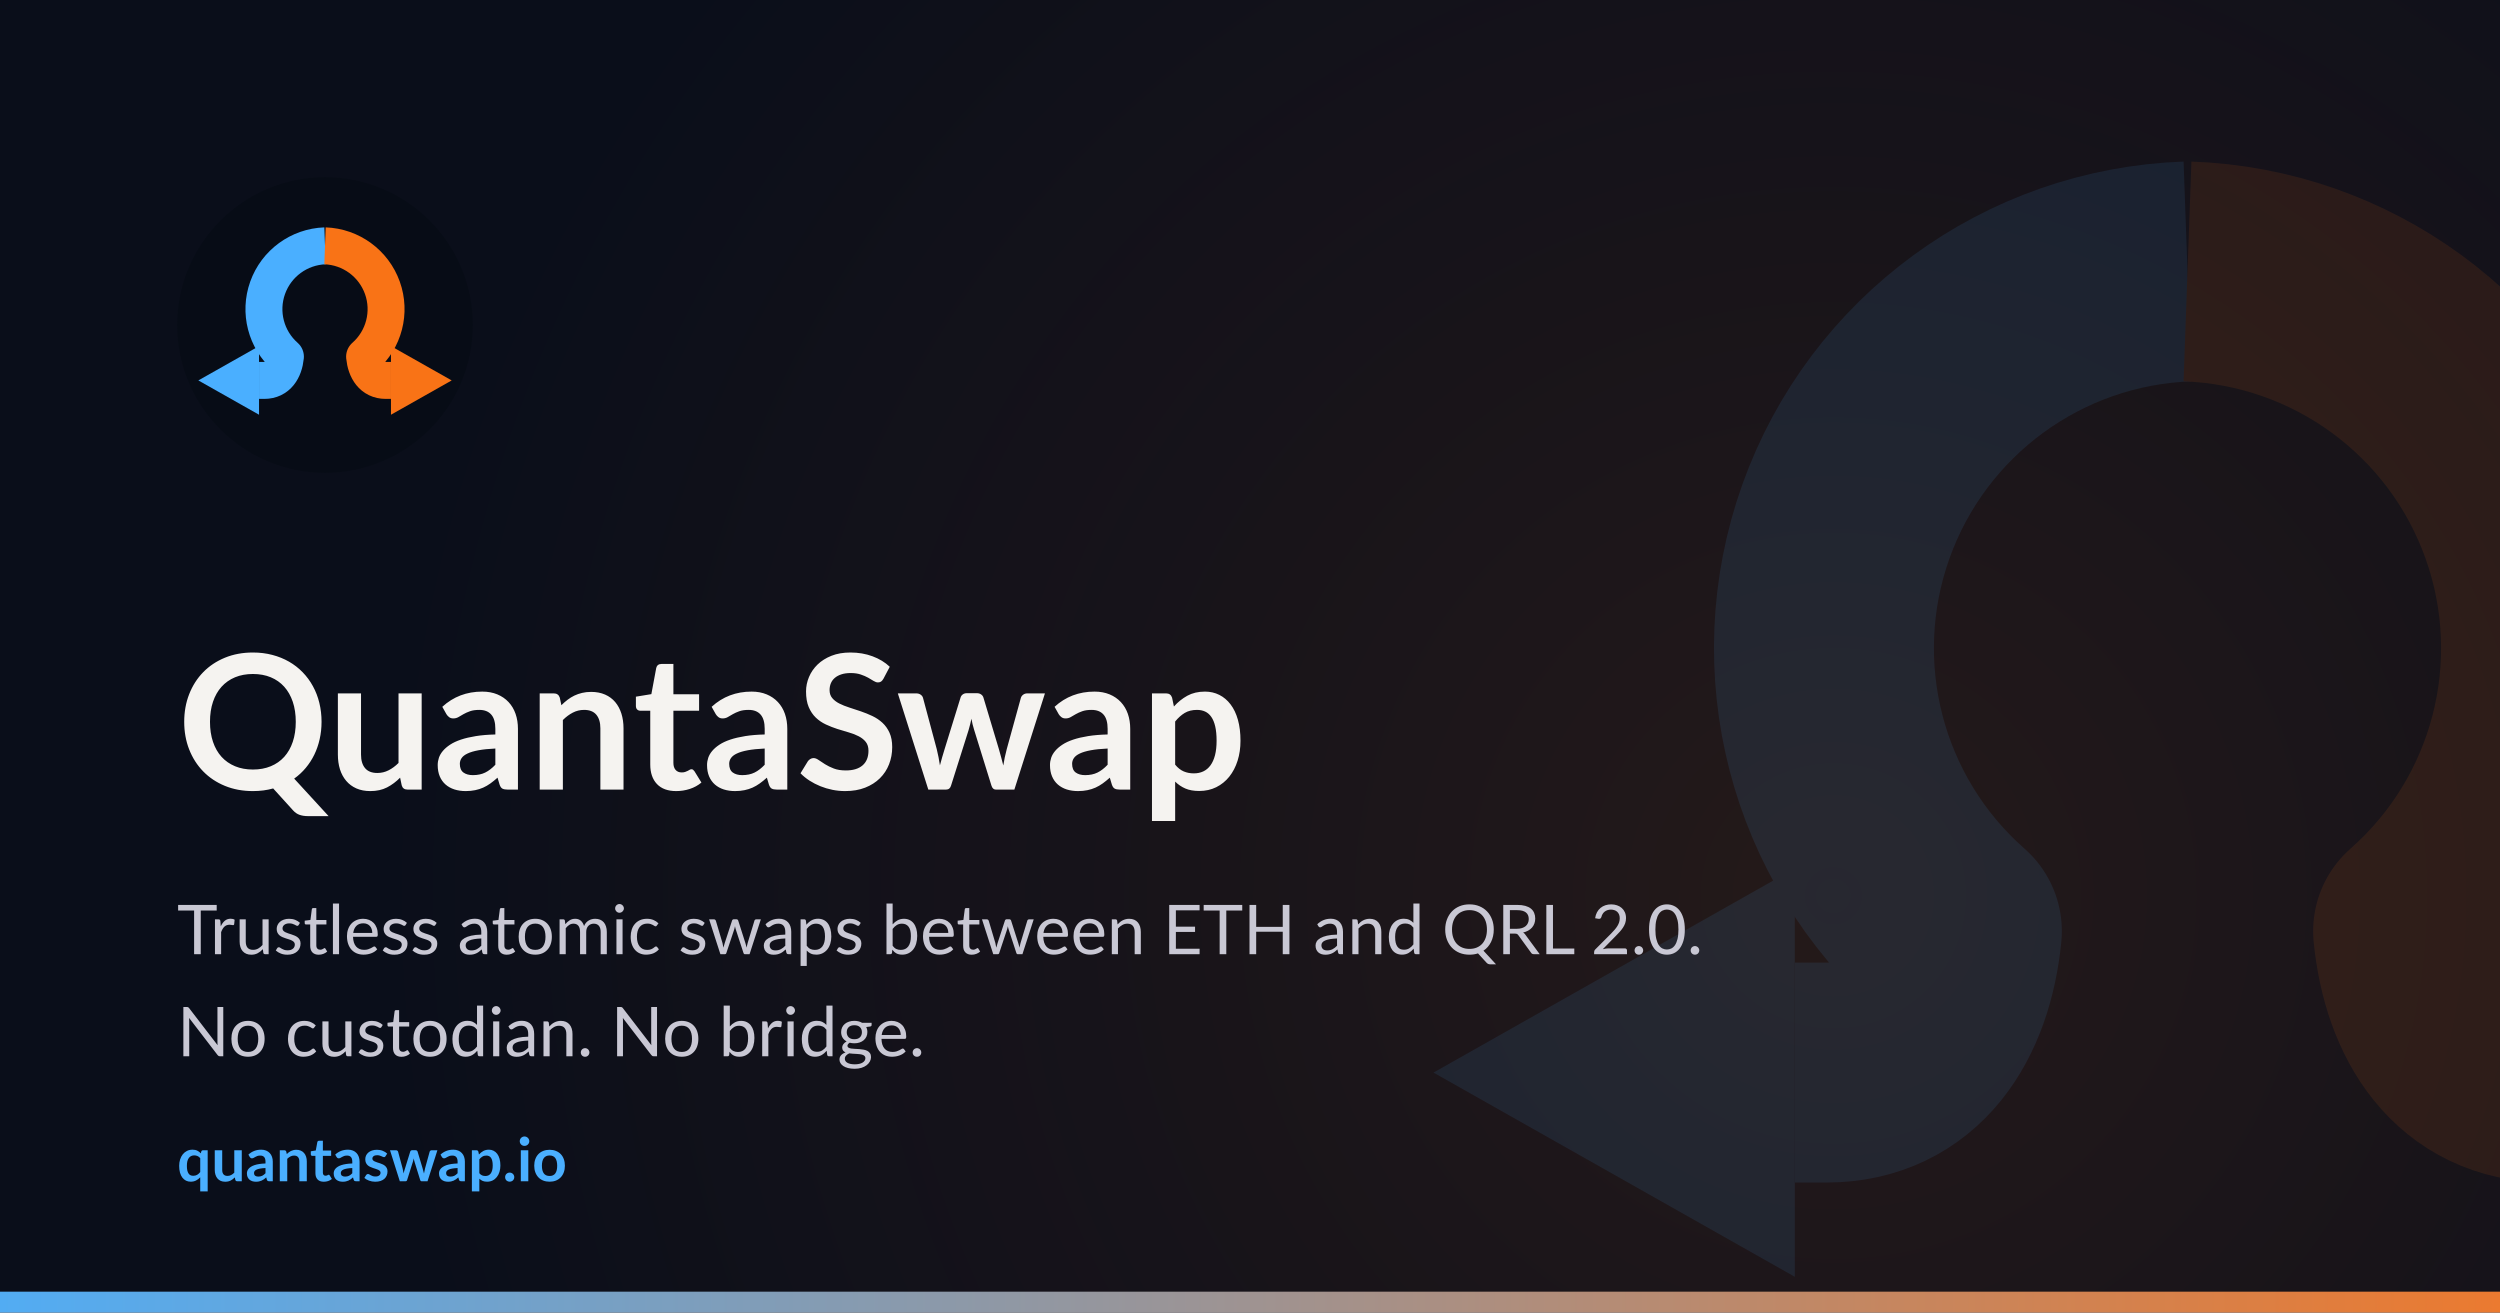
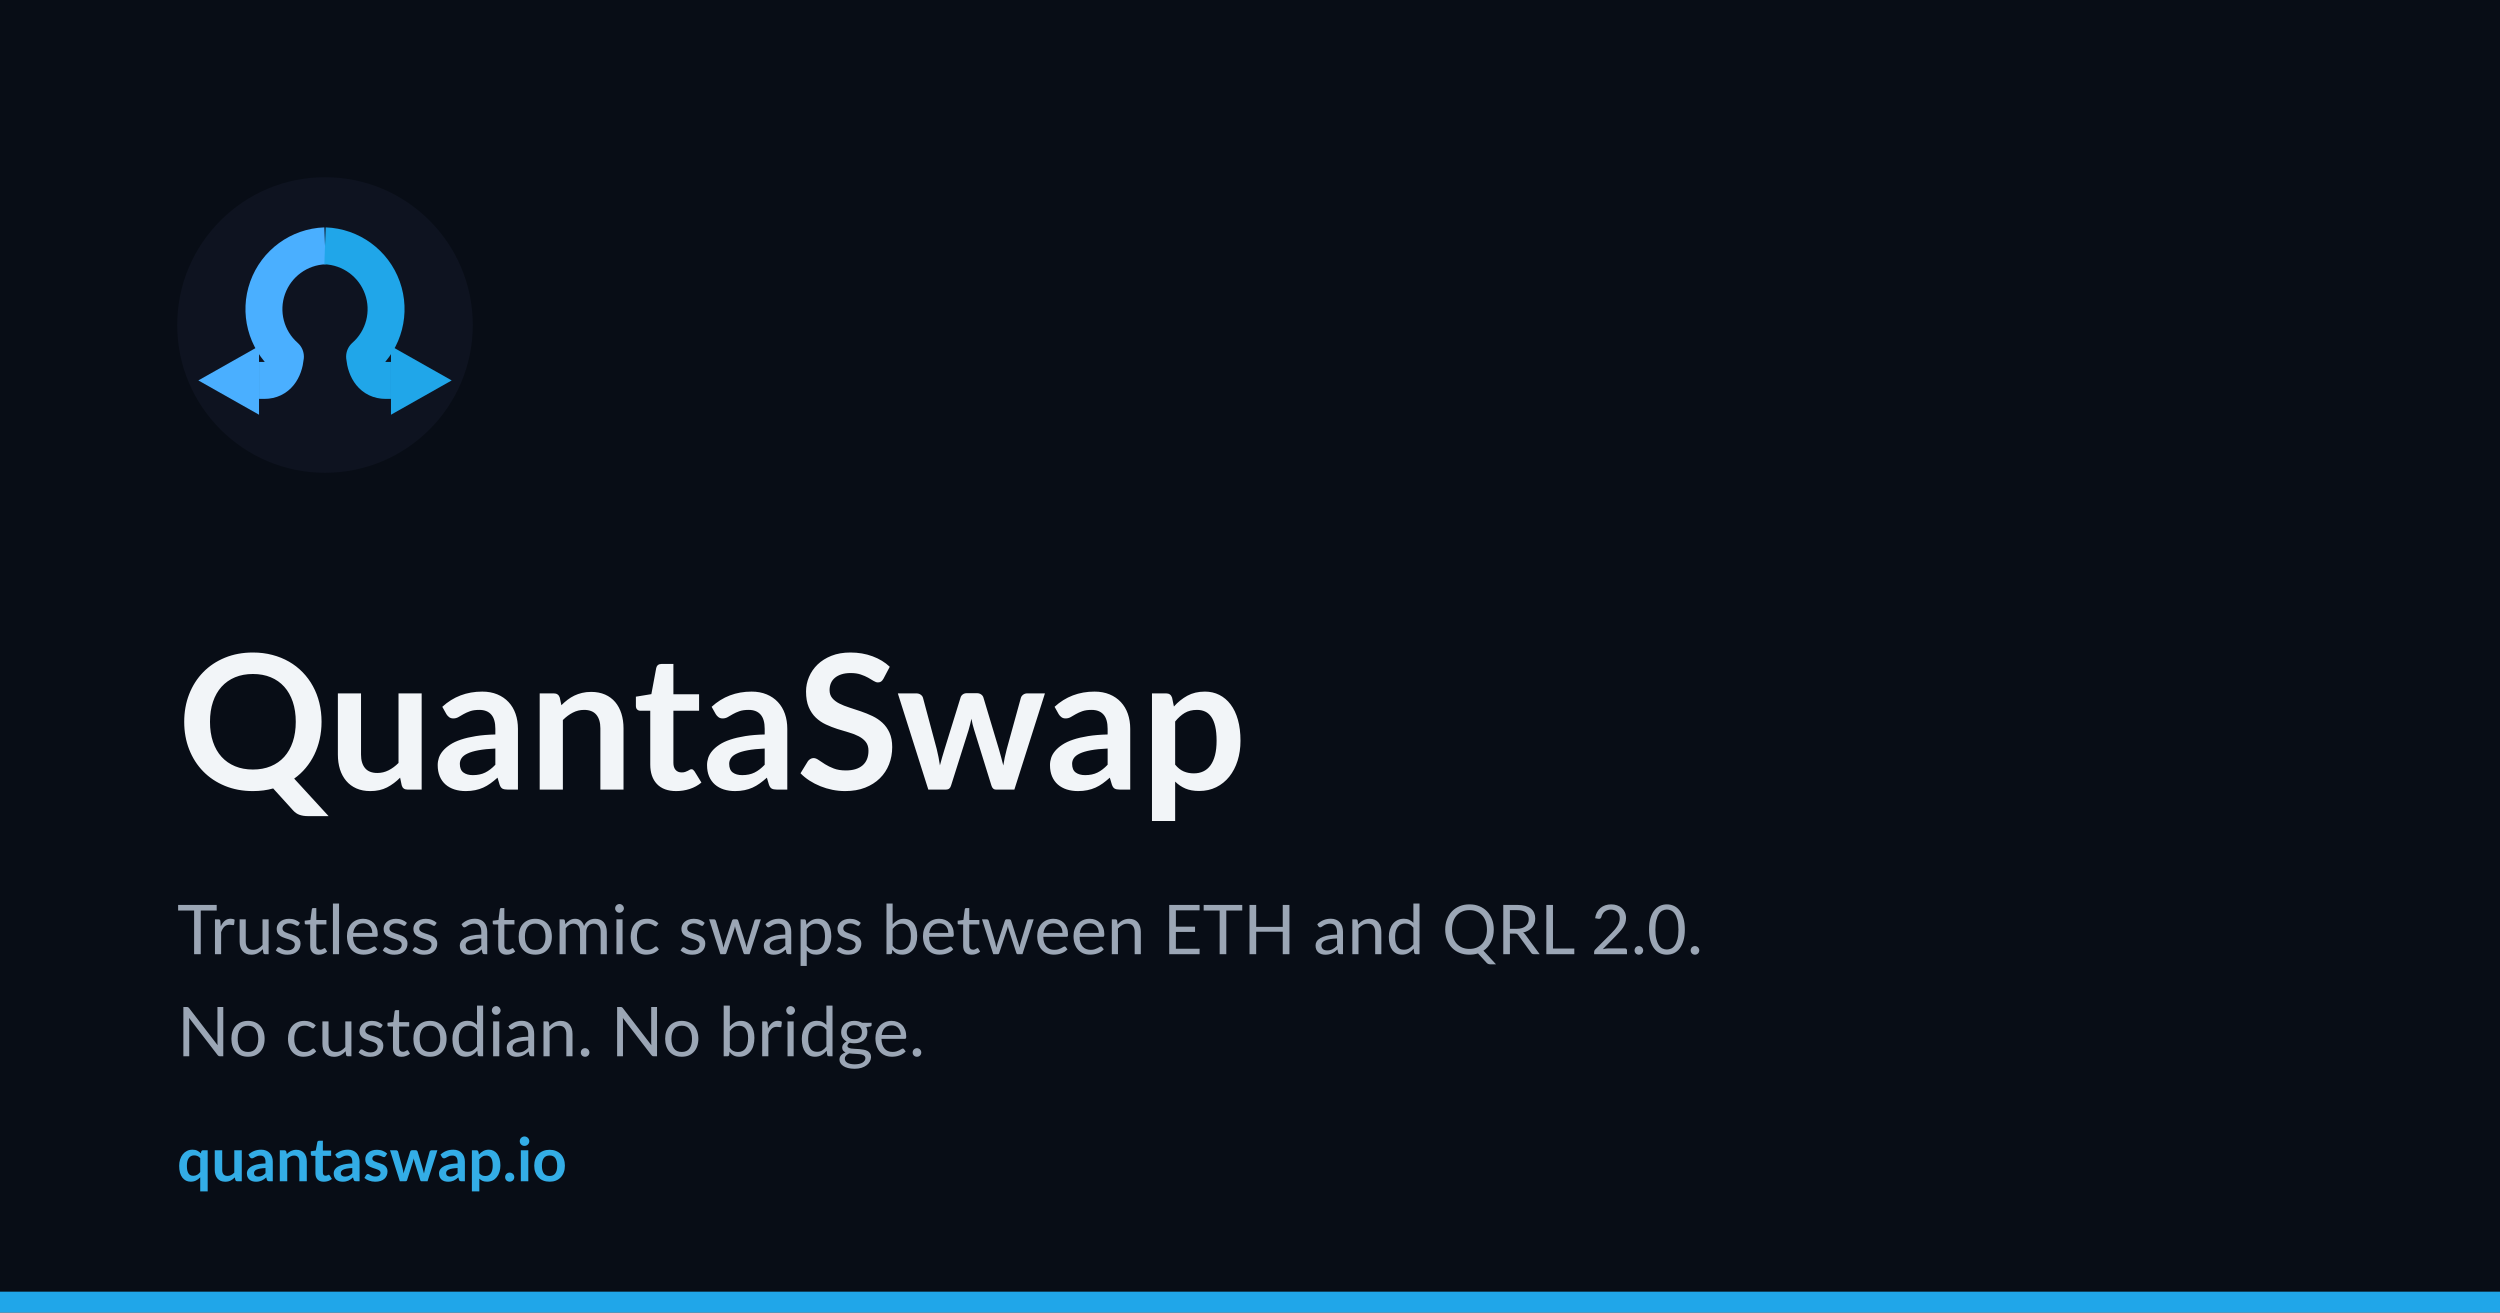
<svg xmlns="http://www.w3.org/2000/svg" width="1200" height="630" viewBox="0 0 1200 630">
-   <defs>
-     <radialGradient id="glow" cx="880" cy="430" r="700" gradientUnits="userSpaceOnUse">
-       <stop offset="0" stop-color="#f97316" stop-opacity="0.11" />
-       <stop offset="1" stop-color="#f97316" stop-opacity="0" />
-     </radialGradient>
-     <linearGradient id="strip" x1="0" y1="0" x2="1200" y2="0" gradientUnits="userSpaceOnUse">
-       <stop offset="0" stop-color="#52acf3" />
-       <stop offset="1" stop-color="#eb7a30" />
-     </linearGradient>
-     <g id="mark-arms">
-       <path d="M60 30 A 24 24 0 0 0 45 72 C 44.5 77 42 81 37 81 L 35 81" stroke="#4aafff" stroke-width="14" fill="none" stroke-linecap="butt" stroke-linejoin="round" />
-       <polygon points="35,68 35,94 12,81" fill="#4aafff" />
-       <path d="M60 30 A 24 24 0 0 1 75 72 C 75.5 77 78 81 83 81 L 85 81" stroke="#f97316" stroke-width="14" fill="none" stroke-linecap="butt" stroke-linejoin="round" />
-       <polygon points="85,68 85,94 108,81" fill="#f97316" />
-     </g>
-   </defs>
-   <rect width="1200" height="630" fill="#0a0e1a" />
-   <rect width="1200" height="630" fill="url(#glow)" />
-   <use href="#mark-arms" transform="translate(597.6,-95.9) scale(7.54)" opacity="0.10" />
+   <rect width="1200" height="630" fill="#080d16" />
  <g transform="translate(80,80) scale(1.2667)">
-     <circle cx="60" cy="60" r="56" fill="#070c16" />
-     <use href="#mark-arms" />
+     <circle cx="60" cy="60" r="56" fill="#0e1320" />
+     <path d="M60 30 A 24 24 0 0 0 45 72 C 44.5 77 42 81 37 81 L 35 81" stroke="#4aafff" stroke-width="14" fill="none" stroke-linecap="butt" stroke-linejoin="round" />
+     <polygon points="35,68 35,94 12,81" fill="#4aafff" />
+     <path d="M60 30 A 24 24 0 0 1 75 72 C 75.5 77 78 81 83 81 L 85 81" stroke="#20a6e9" stroke-width="14" fill="none" stroke-linecap="butt" stroke-linejoin="round" />
+     <polygon points="85,68 85,94 108,81" fill="#20a6e9" />
  </g>
-   <text x="85" y="379" font-family="Lato" font-weight="700" font-size="90" fill="#f5f3f0">QuantaSwap</text>
-   <text x="85" y="458" font-family="Lato" font-weight="400" font-size="33" fill="rgb(201,200,212)">Trustless atomic swaps between ETH and QRL 2.0.</text>
-   <text x="85" y="507" font-family="Lato" font-weight="400" font-size="33" fill="rgb(201,200,212)">No custodian. No bridge.</text>
-   <text x="85" y="567" font-family="Lato" font-weight="700" font-size="29" fill="#4aafff">quantaswap.io</text>
-   <rect x="0" y="620" width="1200" height="10" fill="url(#strip)" />
+   <text x="85" y="379" font-family="Lato" font-weight="700" font-size="90" fill="#f2f5f8">QuantaSwap</text>
+   <text x="85" y="458" font-family="Lato" font-weight="400" font-size="33" fill="#9ba6b5">Trustless atomic swaps between ETH and QRL 2.0.</text>
+   <text x="85" y="507" font-family="Lato" font-weight="400" font-size="33" fill="#9ba6b5">No custodian. No bridge.</text>
+   <text x="85" y="567" font-family="Lato" font-weight="700" font-size="29" fill="#33ade6">quantaswap.io</text>
+   <rect x="0" y="620" width="1200" height="10" fill="#20a6e9" />
</svg>
